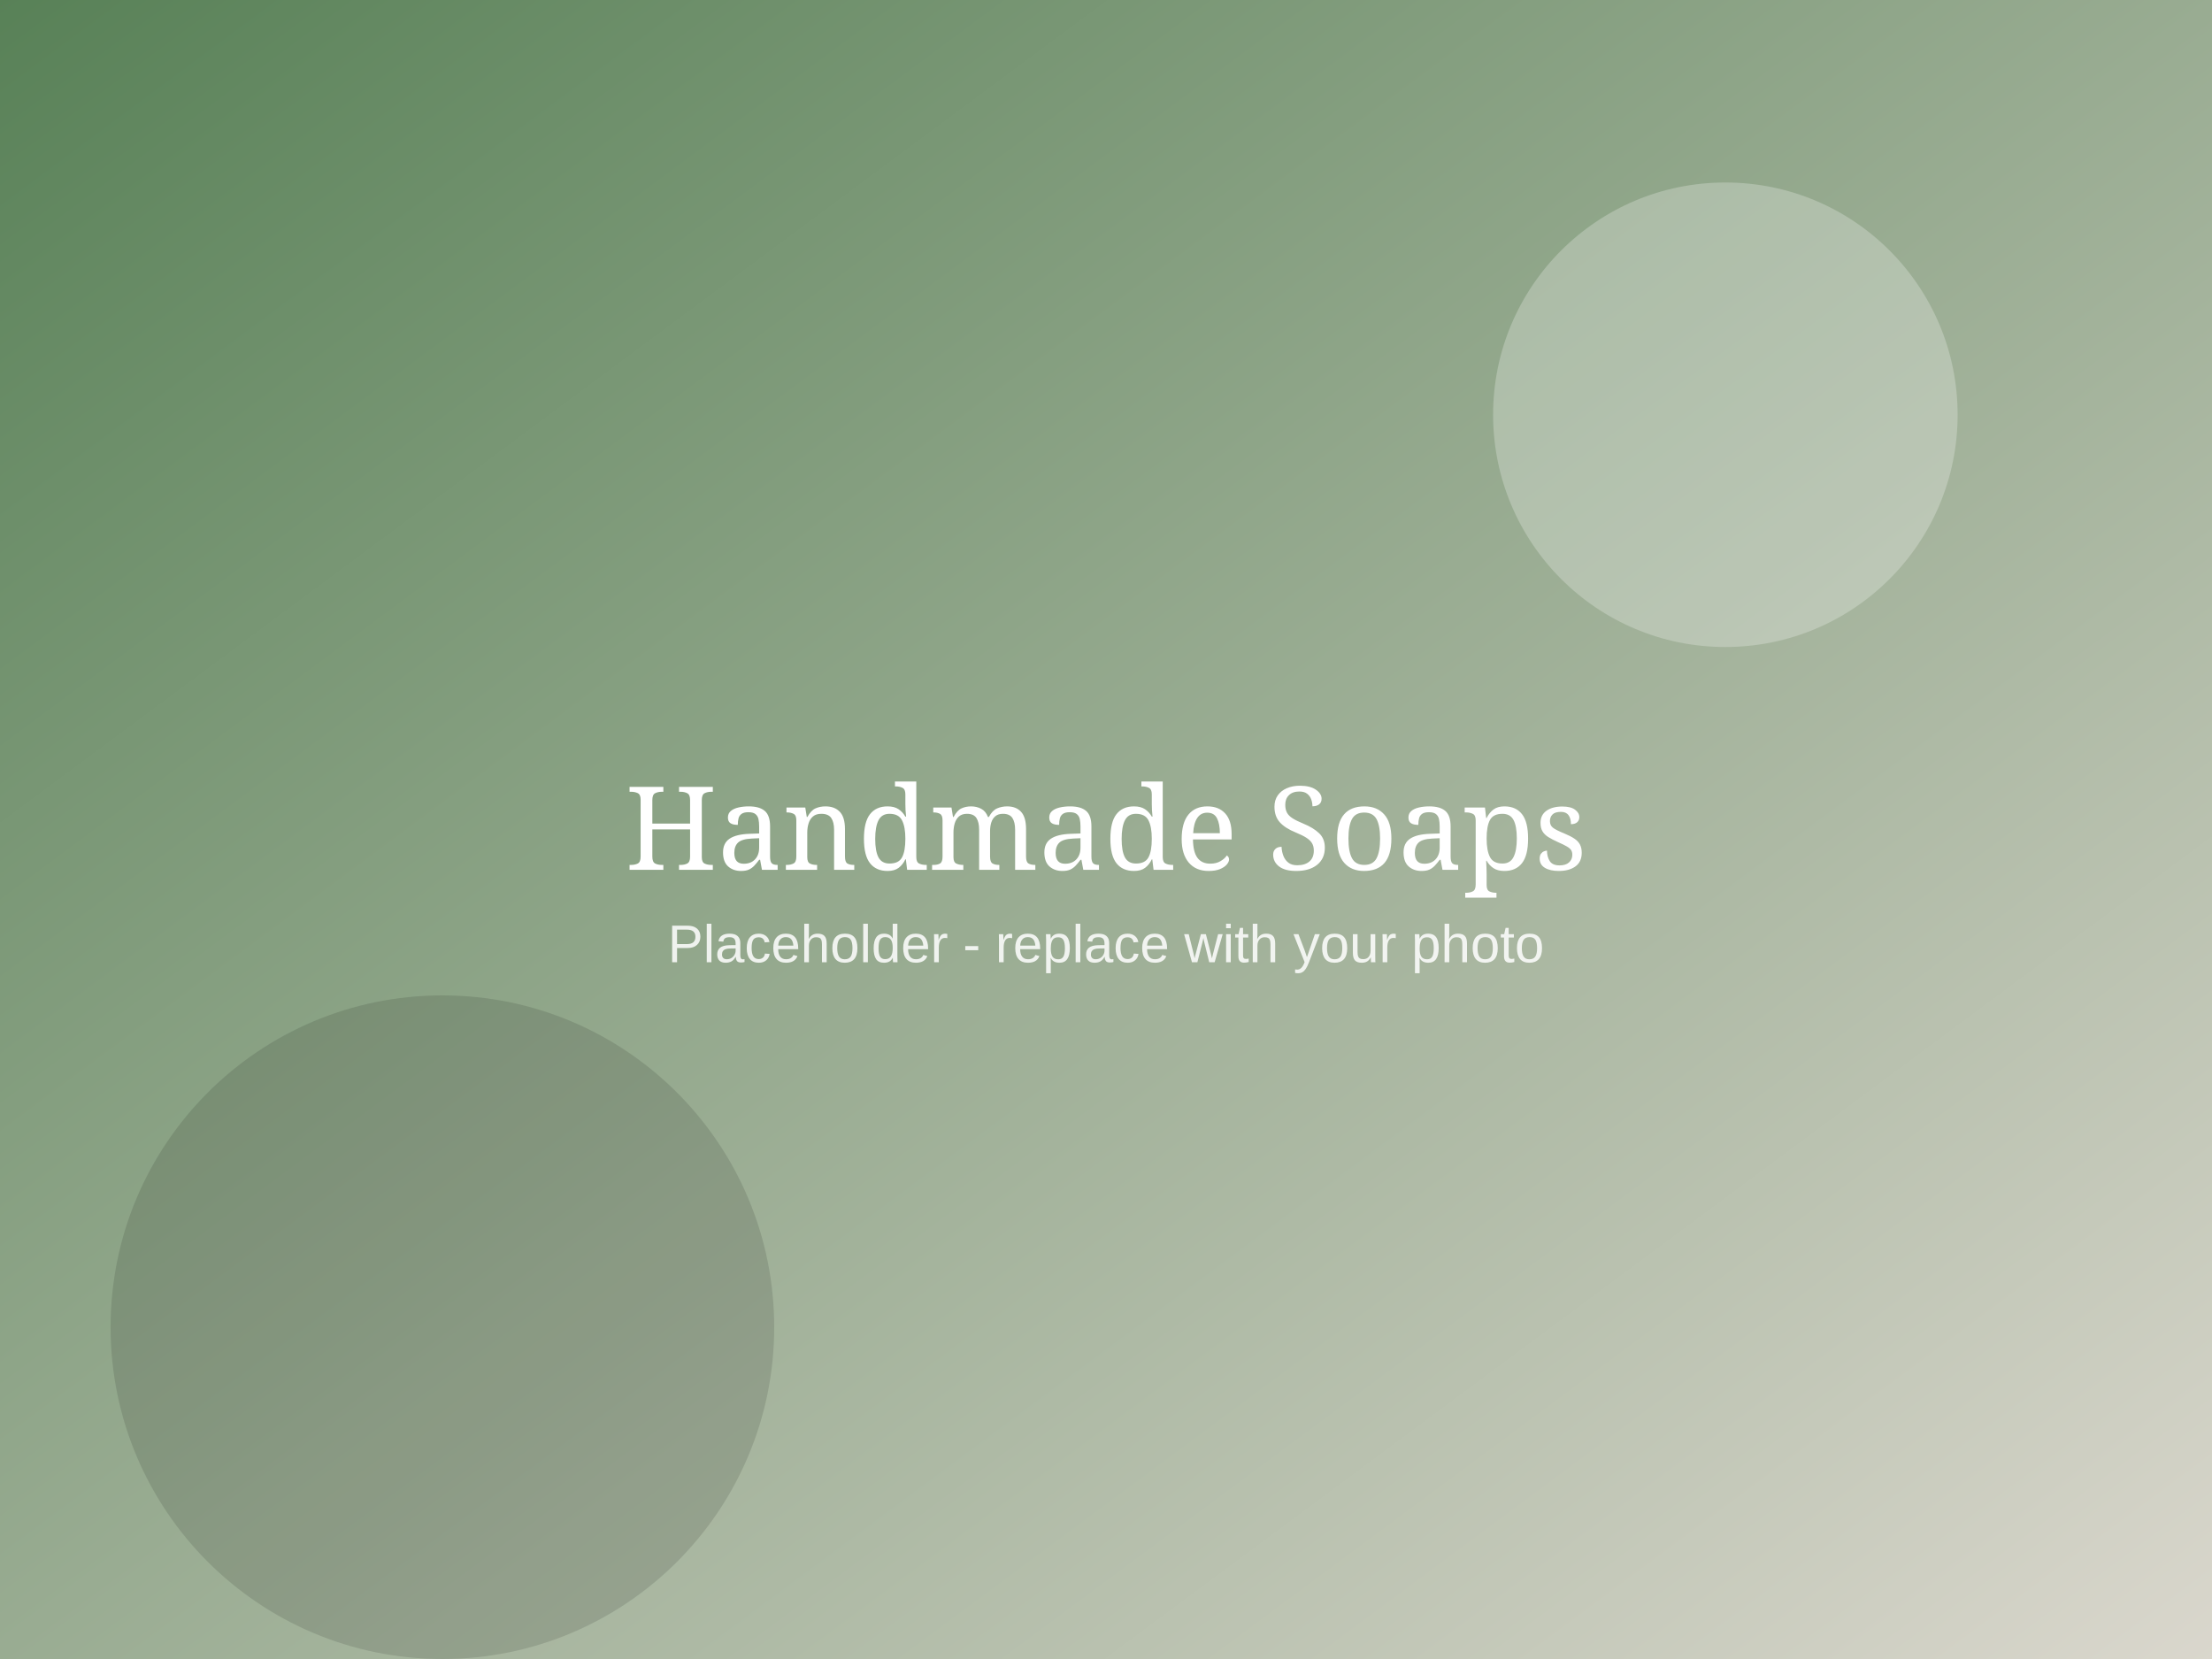
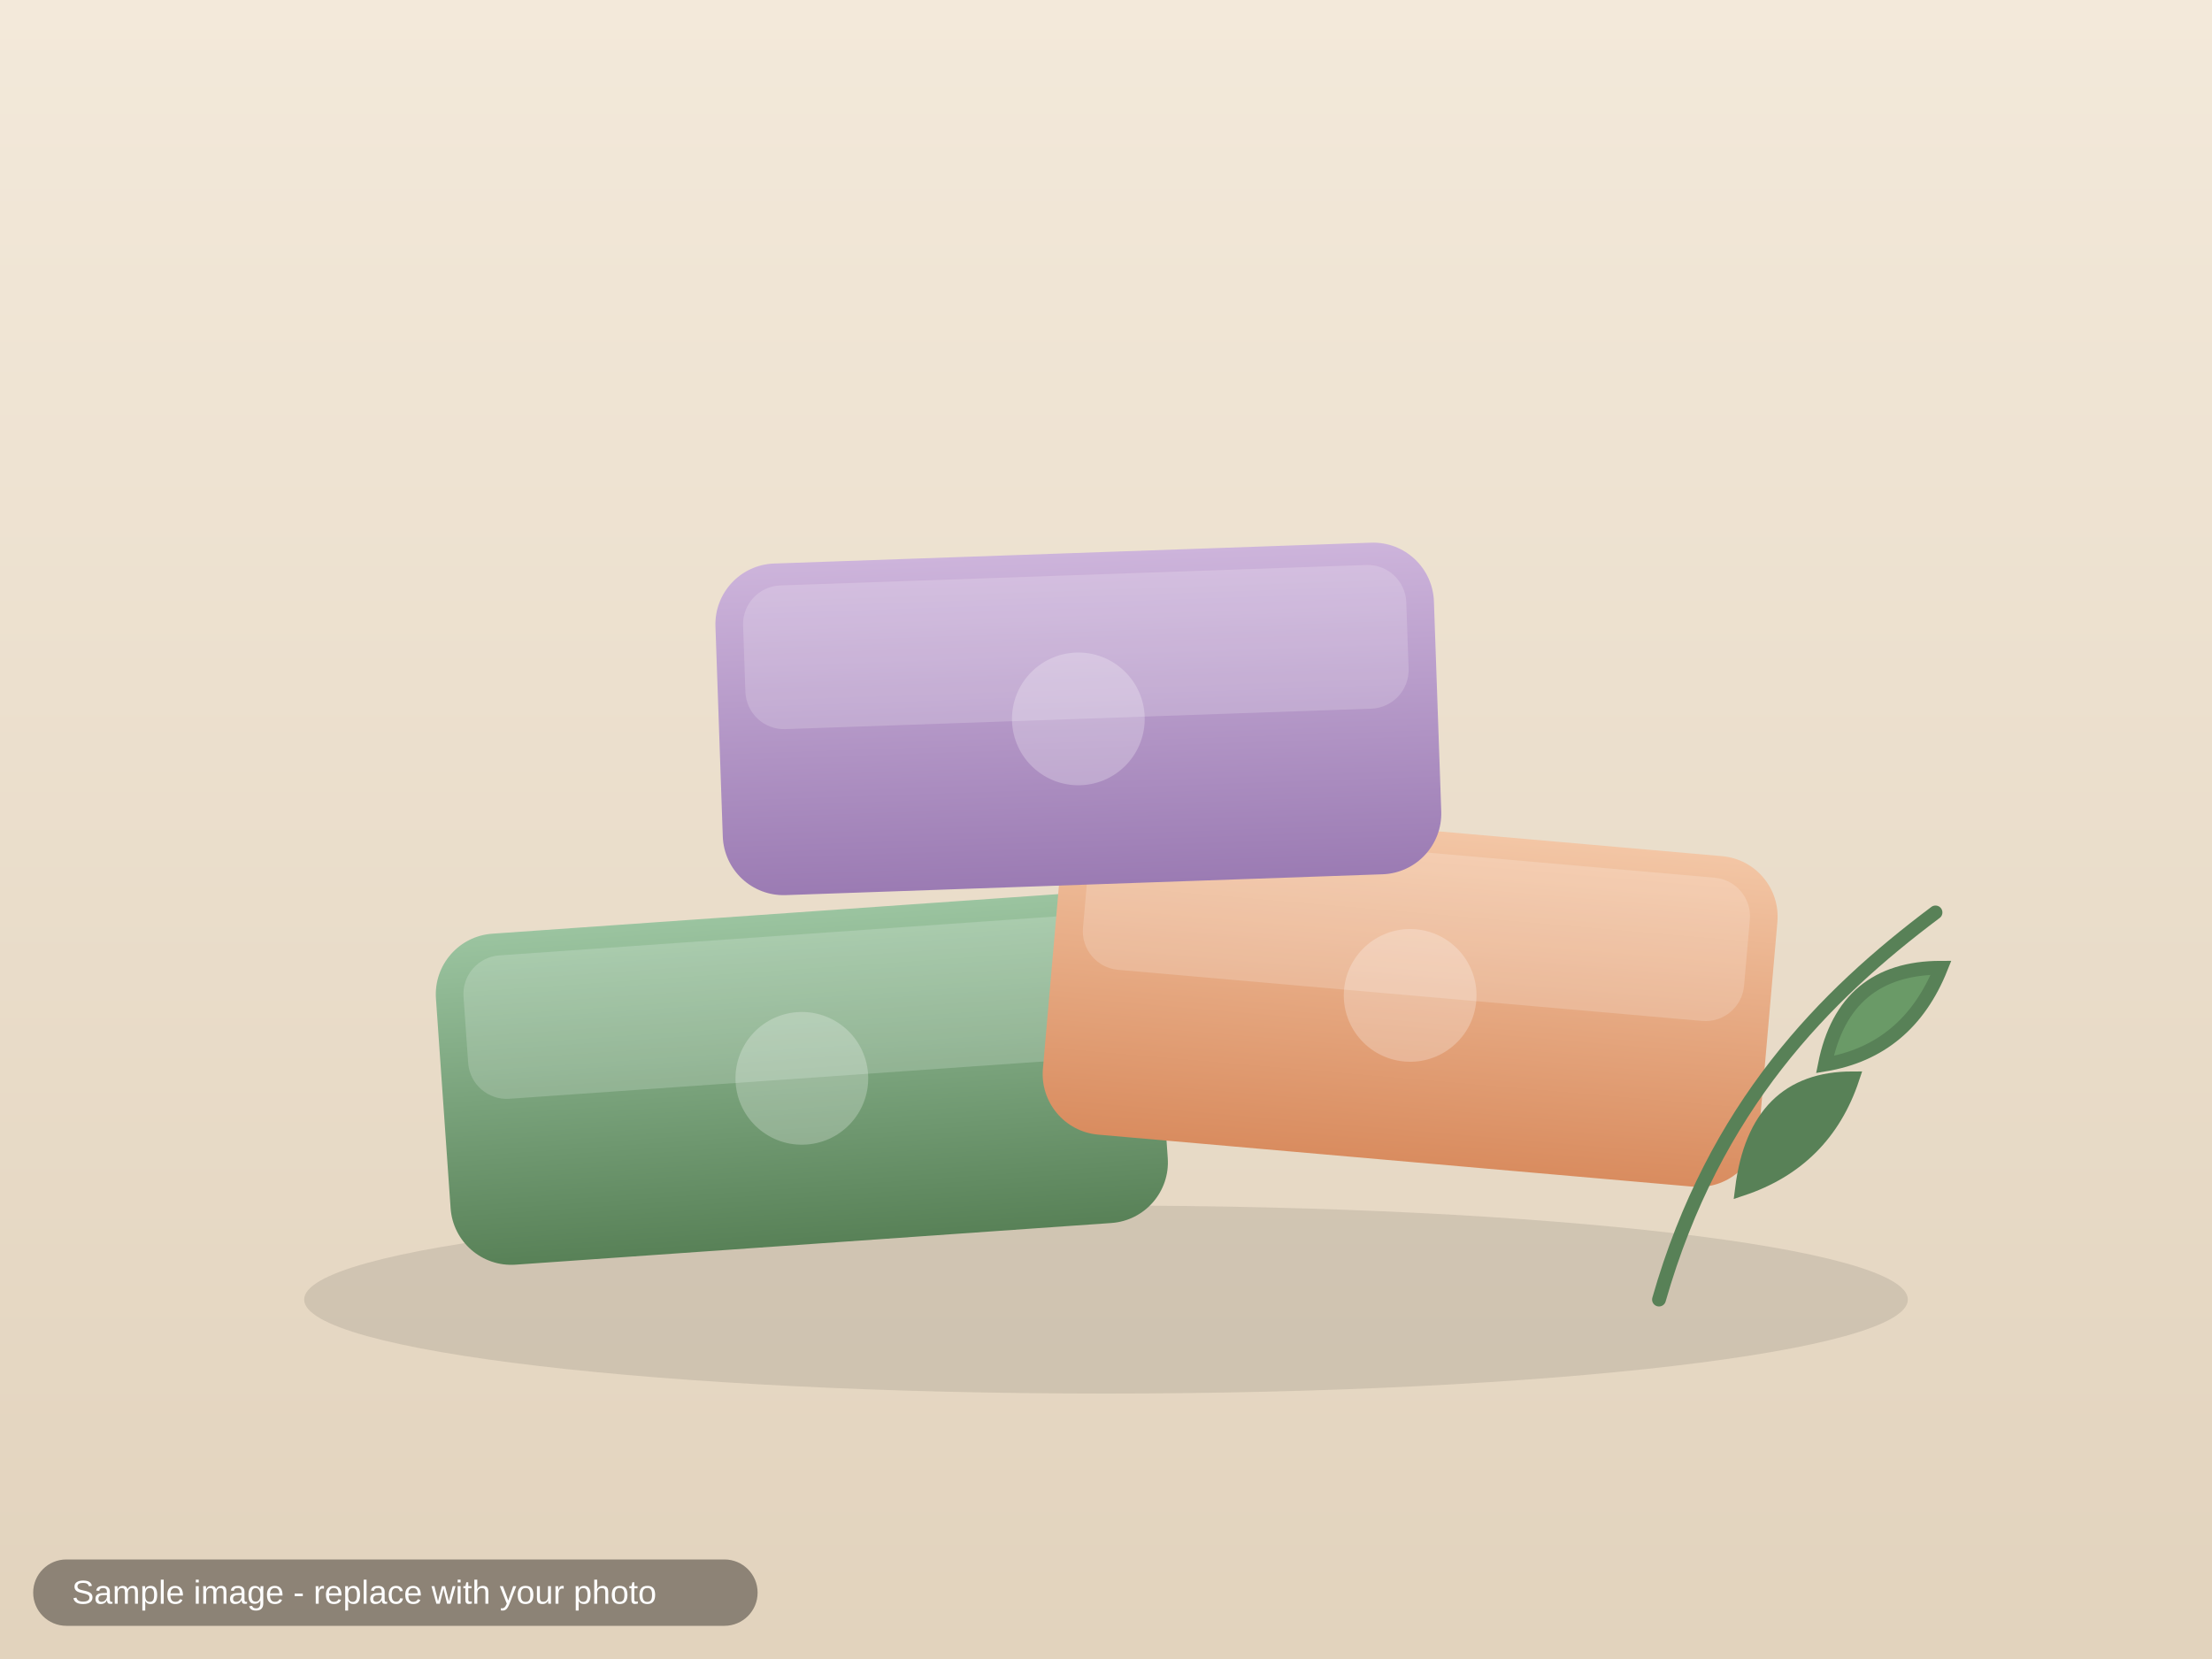
<svg xmlns="http://www.w3.org/2000/svg" viewBox="0 0 800 600" width="800" height="600">
  <defs>
-     <linearGradient id="g" x1="0" y1="0" x2="1" y2="1">
-       <stop offset="0" stop-color="#588157" />
-       <stop offset="1" stop-color="#dad7cd" />
+     <linearGradient id="sb" x1="0" y1="0" x2="0" y2="1">
+       <stop offset="0" stop-color="#f3e9da" />
+       <stop offset="1" stop-color="#e2d3bd" />
+     </linearGradient>
+     <linearGradient id="s1" x1="0" y1="0" x2="0" y2="1">
+       <stop offset="0" stop-color="#9bc4a0" />
+       <stop offset="1" stop-color="#588157" />
+     </linearGradient>
+     <linearGradient id="s2" x1="0" y1="0" x2="0" y2="1">
+       <stop offset="0" stop-color="#f3c6a5" />
+       <stop offset="1" stop-color="#d98c5f" />
+     </linearGradient>
+     <linearGradient id="s3" x1="0" y1="0" x2="0" y2="1">
+       <stop offset="0" stop-color="#cdb4db" />
+       <stop offset="1" stop-color="#9b7bb3" />
    </linearGradient>
  </defs>
-   <rect width="800" height="600" fill="url(#g)" />
-   <circle cx="624.0" cy="150.0" r="84" fill="#ffffff" fill-opacity=".25" />
-   <circle cx="160.0" cy="480.0" r="120.0" fill="#000000" fill-opacity=".12" />
-   <text x="50%" y="50%" text-anchor="middle" dominant-baseline="middle" font-family="Georgia,serif" font-size="42" fill="#fff">Handmade Soaps</text>
-   <text x="50%" y="348.0" text-anchor="middle" font-family="Arial,sans-serif" font-size="19.2" fill="#fff" fill-opacity=".85">Placeholder - replace with your photo</text>
+   <rect width="800" height="600" fill="url(#sb)" />
+   <ellipse cx="400" cy="470" rx="290" ry="34" fill="#00000018" />
+   <g transform="rotate(-4 290.0 390.0)">
+     <rect x="160" y="330" width="260" height="120" rx="22" fill="url(#s1)" />
+     <rect x="170" y="338" width="240" height="52.0" rx="14" fill="#fff" fill-opacity=".18" />
+     <circle cx="290.0" cy="390.0" r="24.0" fill="#fff" fill-opacity=".25" />
+   </g>
+   <g transform="rotate(5 510.0 360.0)">
+     <rect x="380" y="300" width="260" height="120" rx="22" fill="url(#s2)" />
+     <rect x="390" y="308" width="240" height="52.0" rx="14" fill="#fff" fill-opacity=".18" />
+     <circle cx="510.0" cy="360.0" r="24.0" fill="#fff" fill-opacity=".25" />
+   </g>
+   <g transform="rotate(-2 390.0 260.0)">
+     <rect x="260" y="200" width="260" height="120" rx="22" fill="url(#s3)" />
+     <rect x="270" y="208" width="240" height="52.0" rx="14" fill="#fff" fill-opacity=".18" />
+     <circle cx="390.0" cy="260.0" r="24.0" fill="#fff" fill-opacity=".25" />
+   </g>
+   <g stroke="#588157" stroke-width="5" fill="none" stroke-linecap="round">
+     <path d="M600 470 C620 400 660 360 700 330" />
+     <path d="M630 430 q30 -10 40 -40 q-35 0 -40 40z" fill="#588157" />
+     <path d="M660 385 q30 -5 42 -35 q-35 0 -42 35z" fill="#6a9a67" />
+   </g>
+   <rect x="12" y="564" width="262" height="24" rx="12" fill="#000" fill-opacity=".38" />
+   <text x="26" y="580" font-family="Arial,sans-serif" font-size="12" fill="#fff">Sample image - replace with your photo</text>
</svg>
